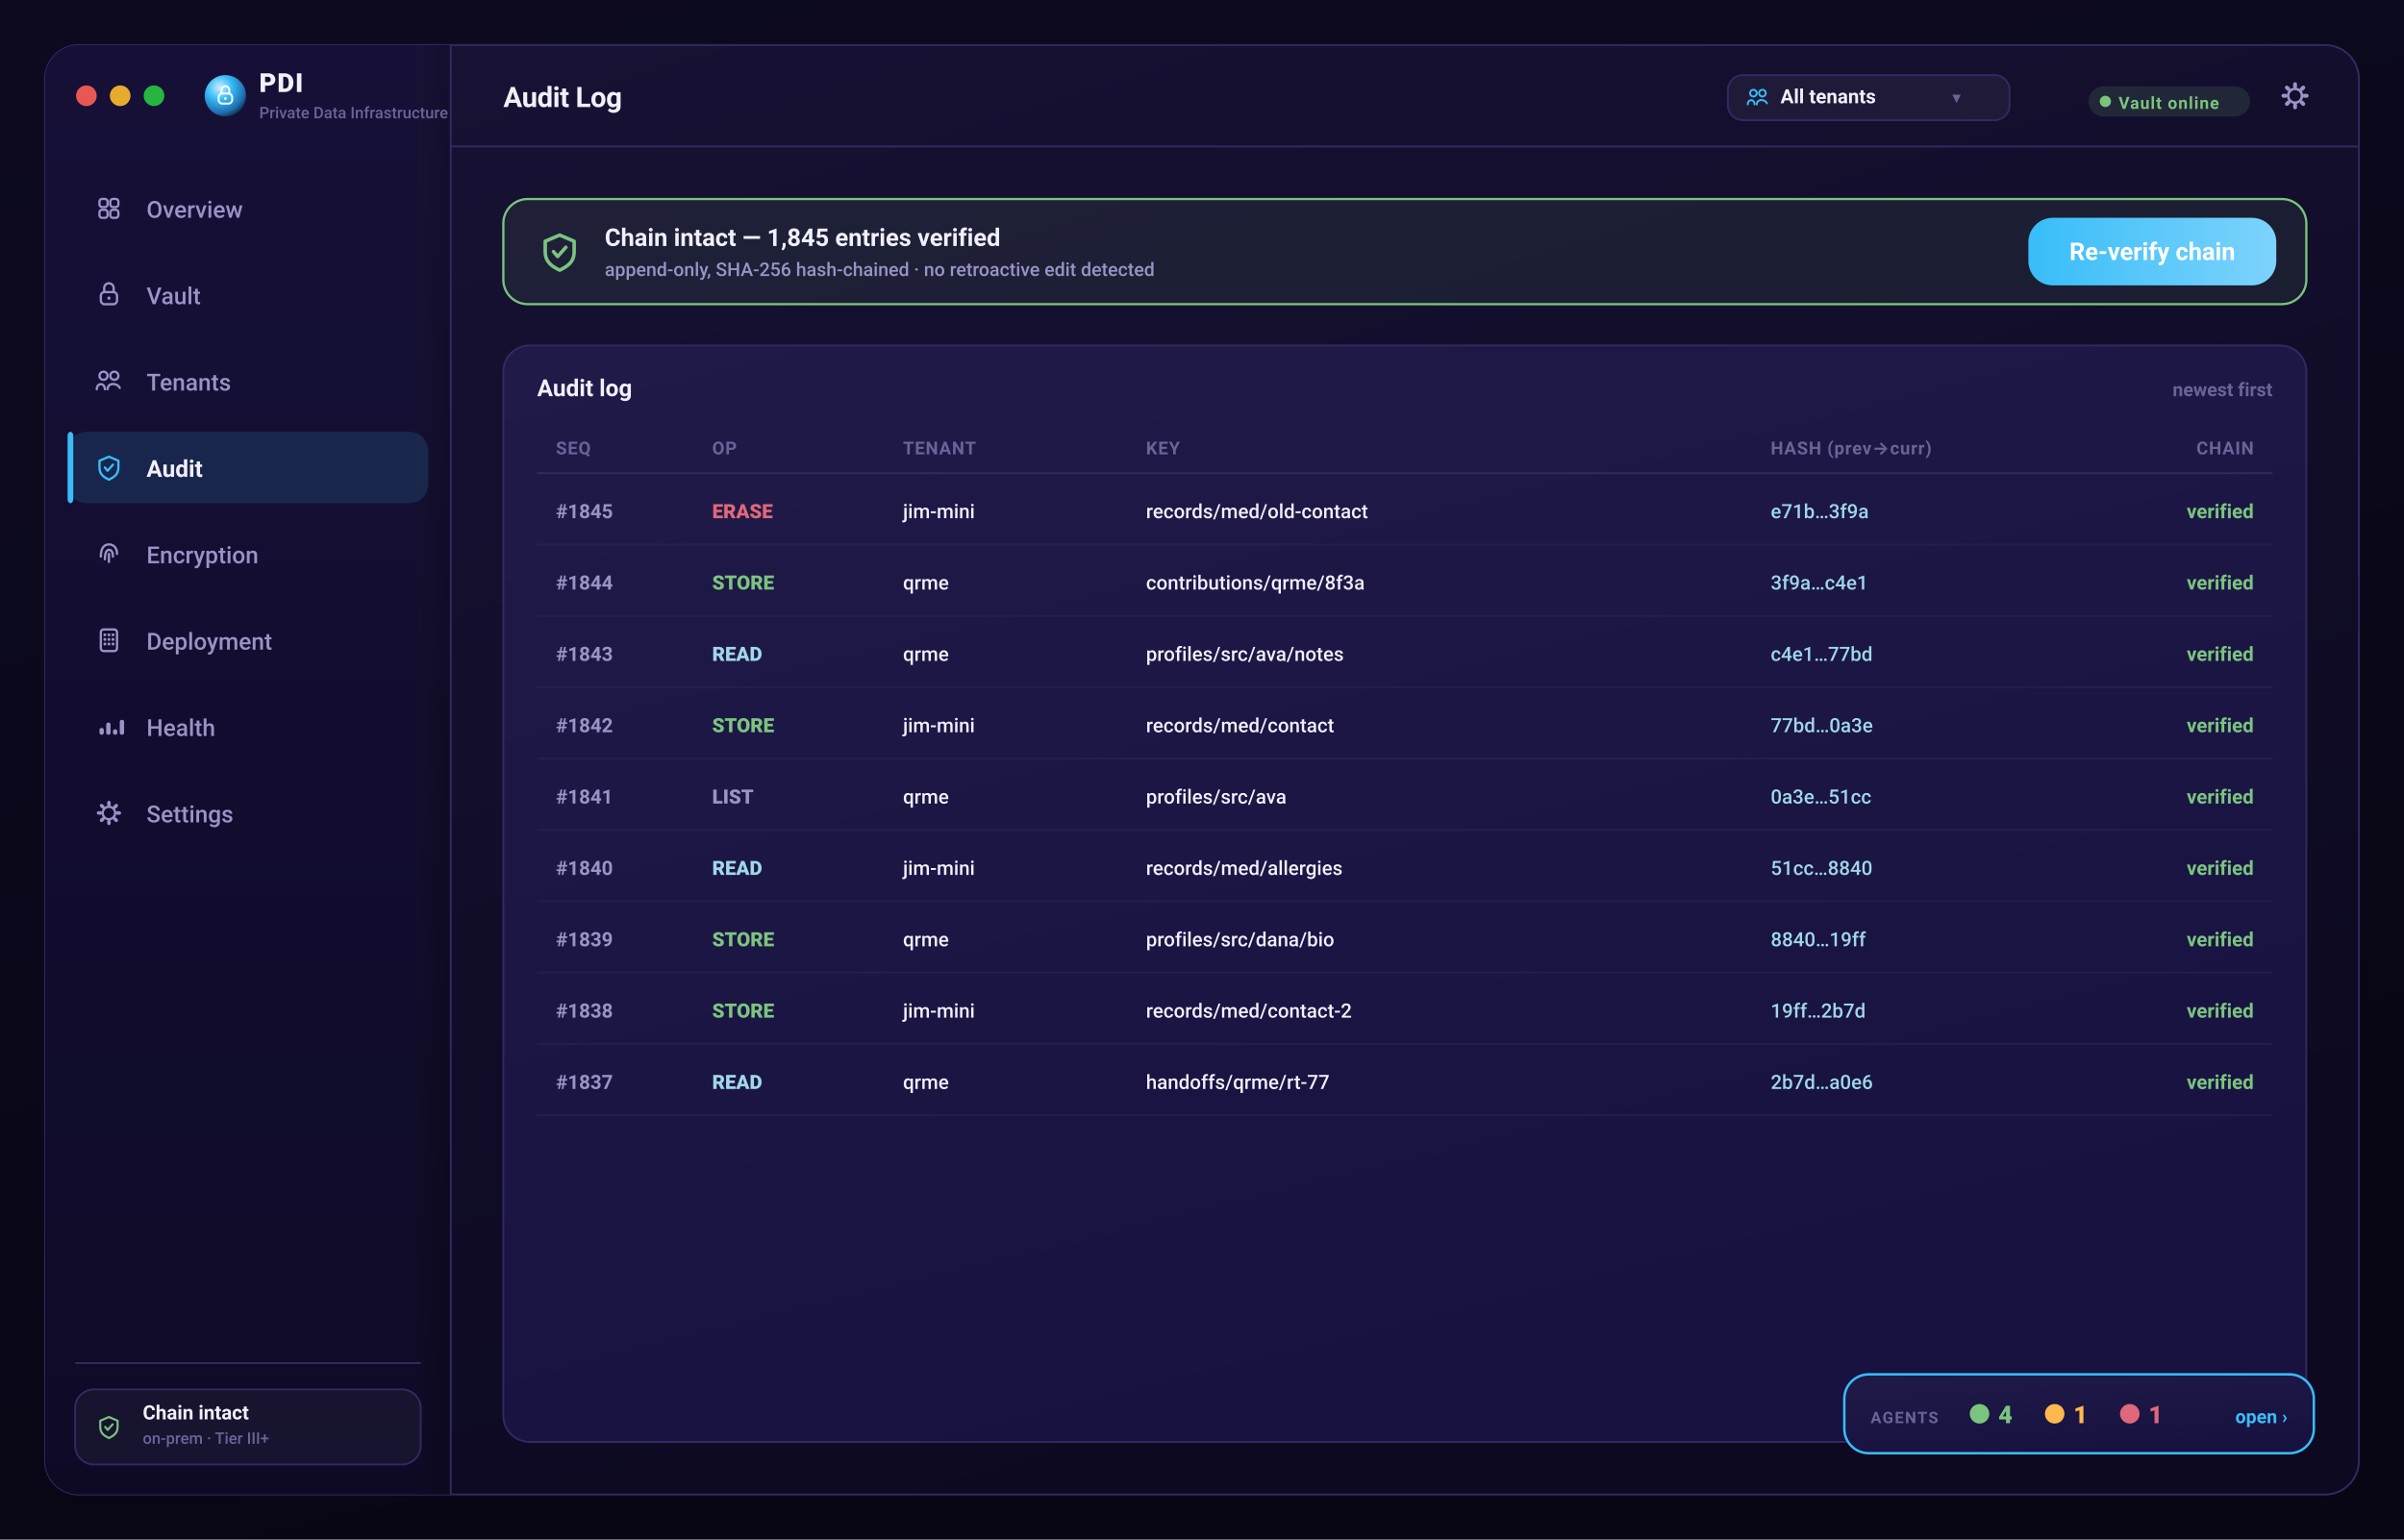
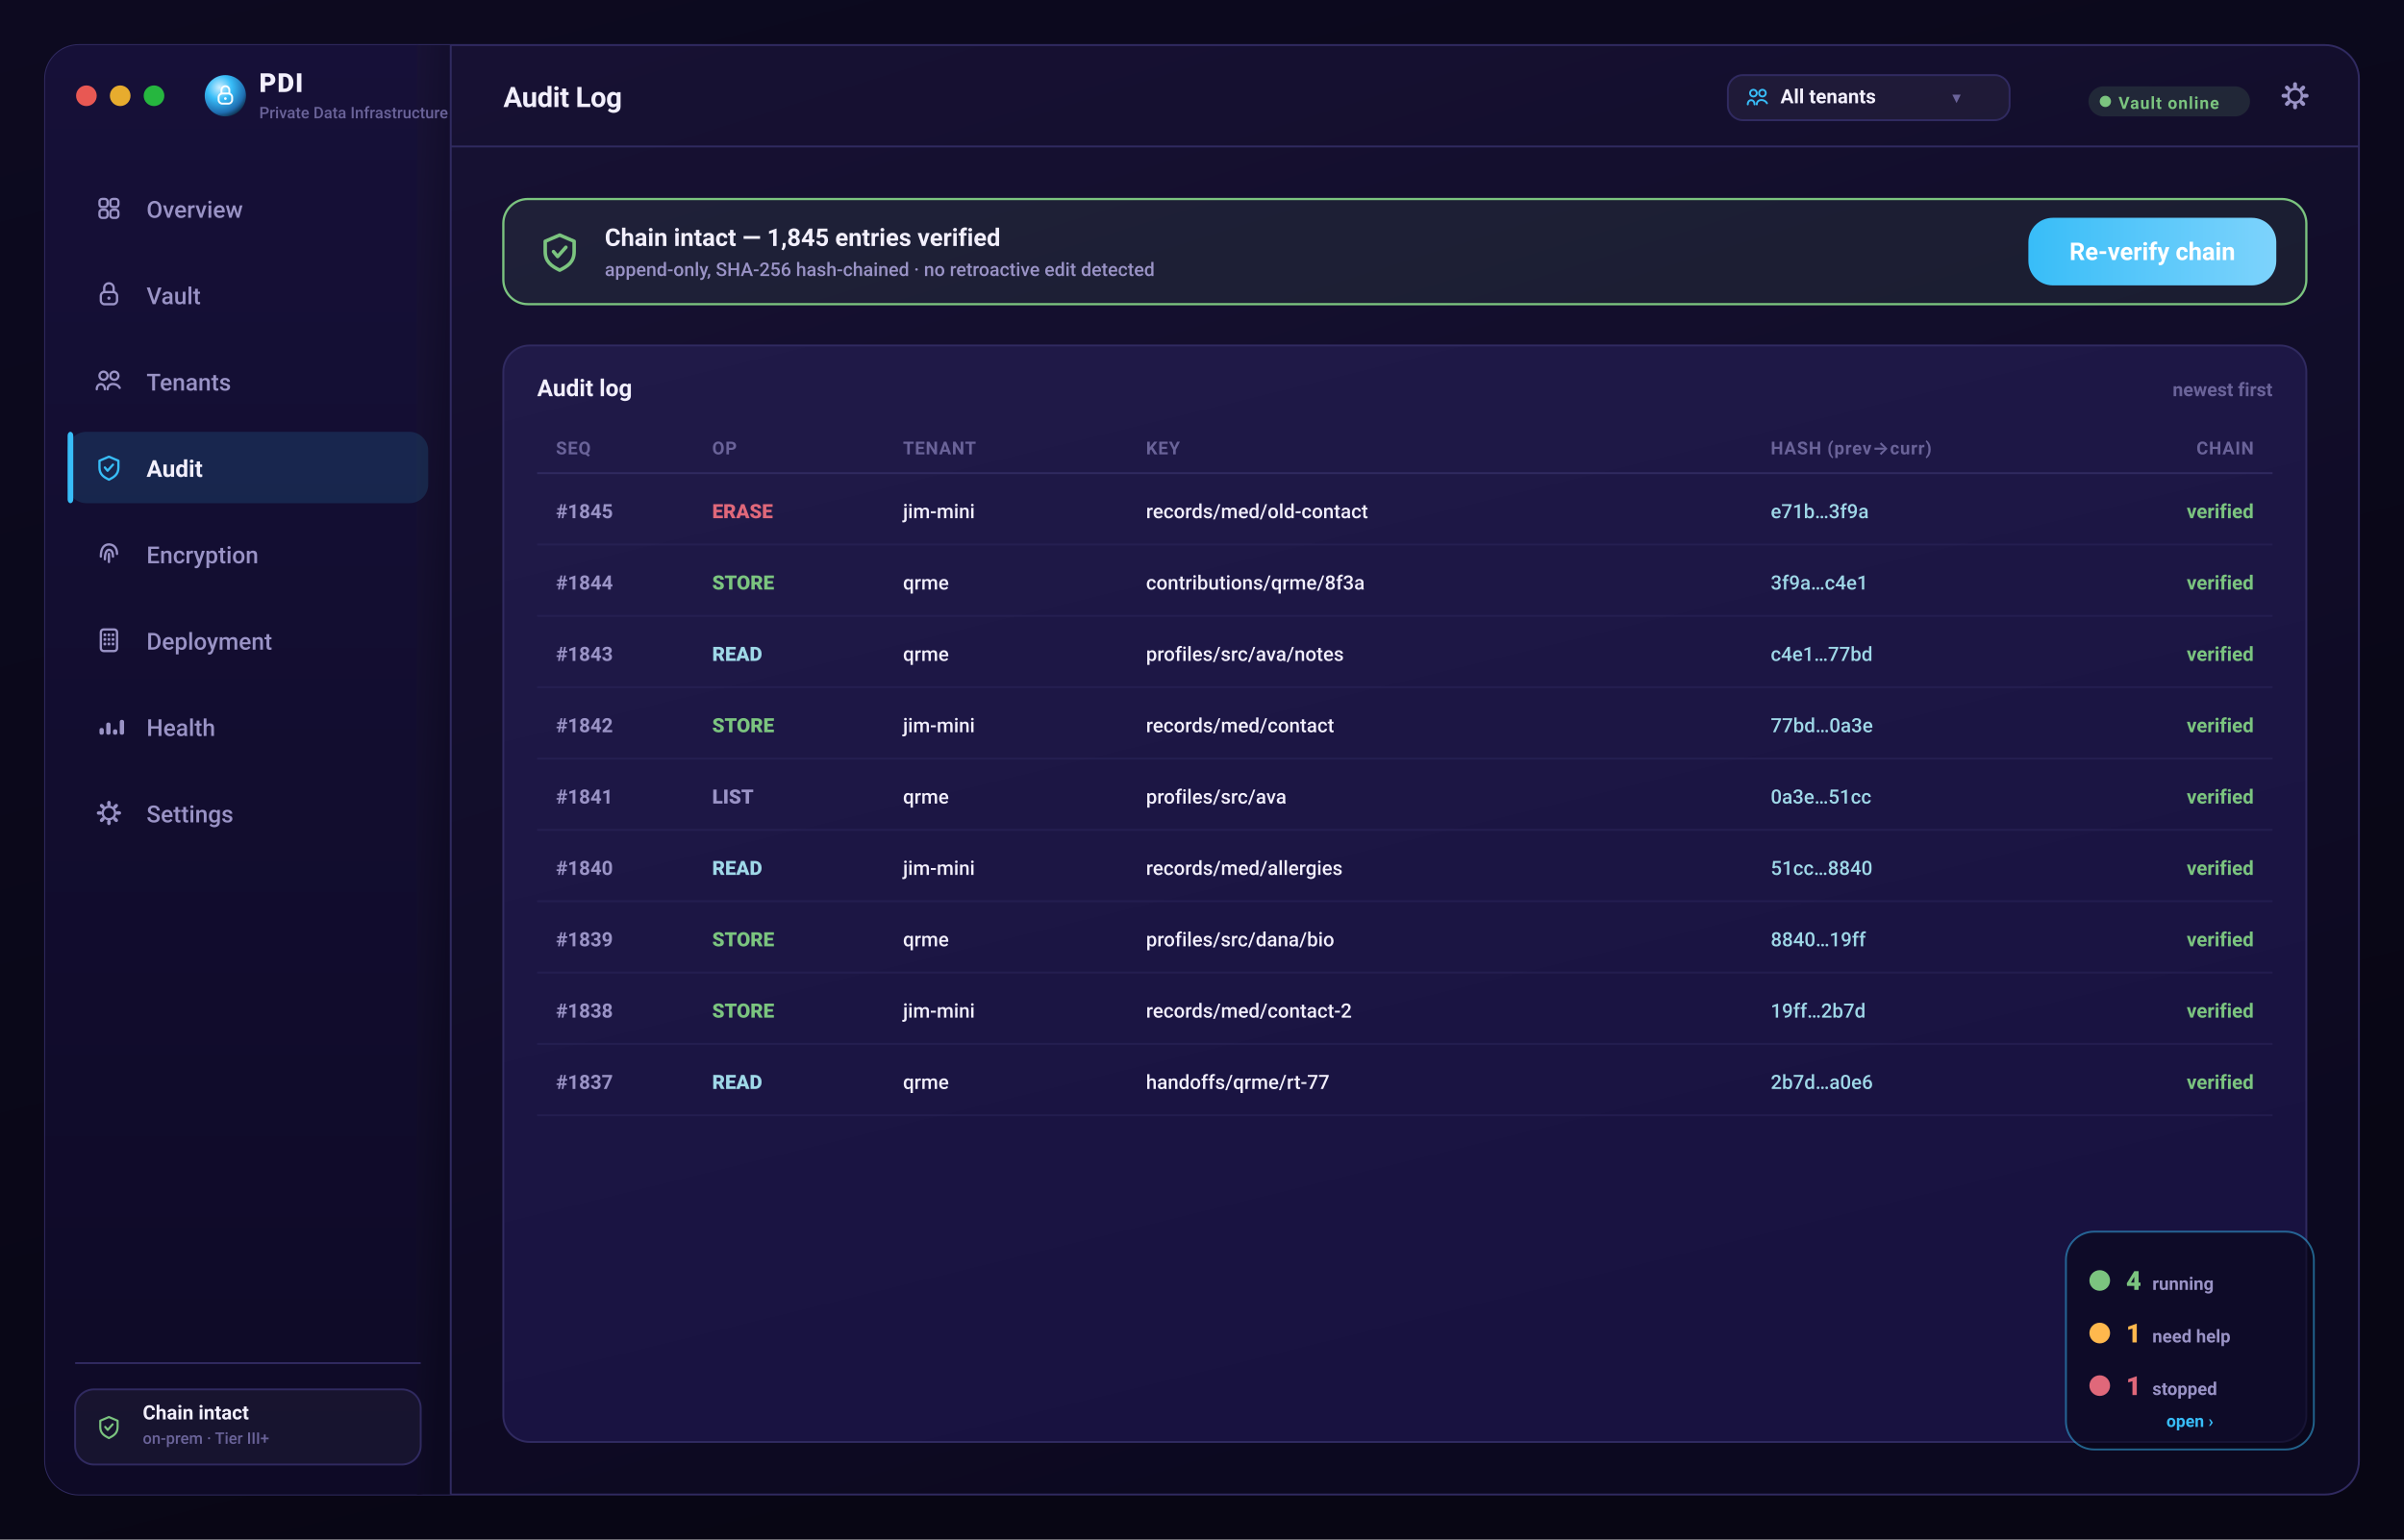
<svg xmlns="http://www.w3.org/2000/svg" width="1280" height="820" viewBox="0 0 1280 820" role="img" aria-label="PDI console — Audit Log">
  <defs>
    <linearGradient id="gPage" x1="0" y1="0" x2="0.4" y2="1">
      <stop offset="0" stop-color="#0d0a20" />
      <stop offset="1" stop-color="#080614" />
    </linearGradient>
    <linearGradient id="gScr" x1="0" y1="0" x2="0.5" y2="1">
      <stop offset="0" stop-color="#181235" />
      <stop offset="1" stop-color="#0c0920" />
    </linearGradient>
    <linearGradient id="gSide" x1="0" y1="0" x2="0" y2="1">
      <stop offset="0" stop-color="#161038" />
      <stop offset="1" stop-color="#0e0a26" />
    </linearGradient>
    <linearGradient id="gCard" x1="0" y1="0" x2="0.4" y2="1">
      <stop offset="0" stop-color="#201a48" />
      <stop offset="1" stop-color="#181240" />
    </linearGradient>
    <linearGradient id="gBrand" x1="0" y1="0" x2="1" y2="0">
      <stop offset="0" stop-color="#38bdf8" />
      <stop offset="1" stop-color="#7dd3fc" />
    </linearGradient>
    <linearGradient id="gAmber" x1="0" y1="0" x2="1" y2="0">
      <stop offset="0" stop-color="#ffb84d" />
      <stop offset="1" stop-color="#ffd27a" />
    </linearGradient>
    <linearGradient id="mG" x1="0" y1="0" x2="1" y2="0">
      <stop offset="0" stop-color="#5fb87a" />
      <stop offset="1" stop-color="#7bc47f" />
    </linearGradient>
    <linearGradient id="mC" x1="0" y1="0" x2="1" y2="0">
      <stop offset="0" stop-color="#6bb6d6" />
      <stop offset="1" stop-color="#9fd8e8" />
    </linearGradient>
    <radialGradient id="orb" cx="36%" cy="30%" r="78%">
      <stop offset="0" stop-color="#cbeeff" />
      <stop offset="38%" stop-color="#38bdf8" />
      <stop offset="78%" stop-color="#1f6fb2" />
      <stop offset="100%" stop-color="#0b2438" />
    </radialGradient>
  </defs>
  <rect x="0.0" y="0.0" width="1280.0" height="820.0" rx="0" fill="url(#gPage)" />
  <rect x="24" y="24" width="1232" height="772" rx="18" fill="url(#gScr)" stroke="#302a60" stroke-width="1" />
  <rect x="24.0" y="24.0" width="216.0" height="772.0" rx="18" fill="url(#gSide)" />
  <rect x="222.0" y="24.0" width="18.0" height="772.0" rx="0" fill="url(#gScr)" />
  <line x1="240" y1="24" x2="240" y2="796" stroke="#302a60" stroke-width="1" />
  <line x1="240" y1="78" x2="1256" y2="78" stroke="#302a60" stroke-width="1" />
  <circle cx="46" cy="51" r="5.5" fill="#ff5f57" opacity="0.9" />
  <circle cx="64" cy="51" r="5.5" fill="#febc2e" opacity="0.9" />
  <circle cx="82" cy="51" r="5.5" fill="#28c840" opacity="0.9" />
  <circle cx="120" cy="51" r="11" fill="url(#orb)" />
  <rect x="116.4" y="49.8" width="7.2" height="5.4" rx="2" fill="none" stroke="rgba(255,255,255,0.95)" stroke-width="1.02" stroke-linecap="round" stroke-linejoin="round" />
  <path d="M117.9 49.8 v-1.8 a2.1 2.1 0 0 1 4.2 0 v1.8" fill="none" stroke="rgba(255,255,255,0.95)" stroke-width="1.02" stroke-linecap="round" stroke-linejoin="round" />
  <circle cx="120" cy="52.5" r="0.72" fill="rgba(255,255,255,0.95)" />
  <text x="138.0" y="49.0" font-family="-apple-system,BlinkMacSystemFont,'SF Pro Display','SF Pro Text','Segoe UI',Roboto,system-ui,sans-serif" font-size="14" font-weight="800" fill="#f2effc" text-anchor="start" letter-spacing="0.5">PDI</text>
  <text x="138.0" y="63.0" font-family="-apple-system,BlinkMacSystemFont,'SF Pro Display','SF Pro Text','Segoe UI',Roboto,system-ui,sans-serif" font-size="8.5" font-weight="500" fill="#6a6399" text-anchor="start">Private Data Infrastructure</text>
  <text x="268.0" y="57.0" font-family="-apple-system,BlinkMacSystemFont,'SF Pro Display','SF Pro Text','Segoe UI',Roboto,system-ui,sans-serif" font-size="15" font-weight="700" fill="#f2effc" text-anchor="start" letter-spacing="-0.2">Audit Log</text>
  <rect x="1220.96" y="43.8" width="2.08" height="3.2" rx="1" transform="rotate(0 1222 51)" fill="#9a93c6" />
  <rect x="1220.96" y="43.8" width="2.08" height="3.2" rx="1" transform="rotate(45 1222 51)" fill="#9a93c6" />
  <rect x="1220.96" y="43.8" width="2.08" height="3.2" rx="1" transform="rotate(90 1222 51)" fill="#9a93c6" />
  <rect x="1220.96" y="43.8" width="2.08" height="3.2" rx="1" transform="rotate(135 1222 51)" fill="#9a93c6" />
  <rect x="1220.96" y="43.8" width="2.08" height="3.2" rx="1" transform="rotate(180 1222 51)" fill="#9a93c6" />
  <rect x="1220.96" y="43.8" width="2.08" height="3.2" rx="1" transform="rotate(225 1222 51)" fill="#9a93c6" />
  <rect x="1220.96" y="43.8" width="2.08" height="3.2" rx="1" transform="rotate(270 1222 51)" fill="#9a93c6" />
  <rect x="1220.96" y="43.8" width="2.08" height="3.2" rx="1" transform="rotate(315 1222 51)" fill="#9a93c6" />
  <circle cx="1222" cy="51" r="3.68" fill="none" stroke="#9a93c6" stroke-width="1.36" stroke-linecap="round" stroke-linejoin="round" />
  <rect x="1112.0" y="46.0" width="86.0" height="16.0" rx="8" fill="rgba(123,196,127,0.14)" />
  <circle cx="1121.0" cy="54" r="3" fill="#7bc47f" />
  <text x="1128.0" y="58.0" font-family="-apple-system,BlinkMacSystemFont,'SF Pro Display','SF Pro Text','Segoe UI',Roboto,system-ui,sans-serif" font-size="9" font-weight="700" fill="#7bc47f" text-anchor="start" letter-spacing="0.5">Vault online</text>
  <rect x="920.0" y="40.0" width="150.0" height="24.0" rx="8" fill="rgba(255,255,255,0.05)" stroke="#302a60" stroke-width="1" />
  <circle cx="933.6" cy="49.6" r="1.8" fill="none" stroke="#38bdf8" stroke-width="1.02" stroke-linecap="round" stroke-linejoin="round" />
  <circle cx="938.4" cy="49.6" r="1.8" fill="none" stroke="#38bdf8" stroke-width="1.02" stroke-linecap="round" stroke-linejoin="round" />
  <path d="M930.6 55.6 c0 -3.0 3.6 -3.0 3.6 0 M935.4 55.6 c0 -3.0 4.2 -3.0 5.4 -0.6" fill="none" stroke="#38bdf8" stroke-width="1.02" stroke-linecap="round" stroke-linejoin="round" />
  <text x="948.0" y="55.0" font-family="-apple-system,BlinkMacSystemFont,'SF Pro Display','SF Pro Text','Segoe UI',Roboto,system-ui,sans-serif" font-size="10.5" font-weight="600" fill="#f2effc" text-anchor="start">All tenants</text>
  <text x="1044.0" y="55.0" font-family="-apple-system,BlinkMacSystemFont,'SF Pro Display','SF Pro Text','Segoe UI',Roboto,system-ui,sans-serif" font-size="9" font-weight="600" fill="#6a6399" text-anchor="end">▾</text>
  <rect x="52.96" y="105.96" width="4.32" height="4.32" rx="1.4" fill="none" stroke="#9a93c6" stroke-width="1.22" stroke-linecap="round" stroke-linejoin="round" />
  <rect x="58.72" y="105.96" width="4.32" height="4.32" rx="1.4" fill="none" stroke="#9a93c6" stroke-width="1.22" stroke-linecap="round" stroke-linejoin="round" />
  <rect x="52.96" y="111.72" width="4.32" height="4.32" rx="1.4" fill="none" stroke="#9a93c6" stroke-width="1.22" stroke-linecap="round" stroke-linejoin="round" />
  <rect x="58.72" y="111.72" width="4.32" height="4.32" rx="1.4" fill="none" stroke="#9a93c6" stroke-width="1.22" stroke-linecap="round" stroke-linejoin="round" />
  <text x="78.0" y="116.0" font-family="-apple-system,BlinkMacSystemFont,'SF Pro Display','SF Pro Text','Segoe UI',Roboto,system-ui,sans-serif" font-size="12.5" font-weight="500" fill="#9a93c6" text-anchor="start">Overview</text>
  <rect x="53.68" y="155.56" width="8.64" height="6.48" rx="2" fill="none" stroke="#9a93c6" stroke-width="1.22" stroke-linecap="round" stroke-linejoin="round" />
  <path d="M55.48 155.56 v-2.16 a2.52 2.52 0 0 1 5.04 0 v2.16" fill="none" stroke="#9a93c6" stroke-width="1.22" stroke-linecap="round" stroke-linejoin="round" />
  <circle cx="58" cy="158.8" r="0.864" fill="#9a93c6" />
  <text x="78.0" y="162.0" font-family="-apple-system,BlinkMacSystemFont,'SF Pro Display','SF Pro Text','Segoe UI',Roboto,system-ui,sans-serif" font-size="12.5" font-weight="500" fill="#9a93c6" text-anchor="start">Vault</text>
  <circle cx="55.12" cy="200.12" r="2.16" fill="none" stroke="#9a93c6" stroke-width="1.22" stroke-linecap="round" stroke-linejoin="round" />
  <circle cx="60.88" cy="200.12" r="2.16" fill="none" stroke="#9a93c6" stroke-width="1.22" stroke-linecap="round" stroke-linejoin="round" />
  <path d="M51.52 207.32 c0 -3.6 4.32 -3.6 4.32 0 M57.28 207.32 c0 -3.6 5.04 -3.6 6.48 -0.72" fill="none" stroke="#9a93c6" stroke-width="1.22" stroke-linecap="round" stroke-linejoin="round" />
  <text x="78.0" y="208.0" font-family="-apple-system,BlinkMacSystemFont,'SF Pro Display','SF Pro Text','Segoe UI',Roboto,system-ui,sans-serif" font-size="12.5" font-weight="500" fill="#9a93c6" text-anchor="start">Tenants</text>
  <rect x="36.0" y="230.0" width="192.0" height="38.0" rx="10" fill="rgba(56,189,248,0.14)" />
  <rect x="36.0" y="230.0" width="3.0" height="38.0" rx="2" fill="#38bdf8" />
  <path d="M58 243.24 l5.04 2.16 v3.6 c0 3.6 -2.16 5.04 -5.04 6.48 c-2.88 -1.44 -5.04 -2.88 -5.04 -6.48 v-3.6 Z" fill="none" stroke="#38bdf8" stroke-width="1.22" stroke-linecap="round" stroke-linejoin="round" />
  <path d="M55.84 249 l1.44 1.728 2.88 -3.24" fill="none" stroke="#38bdf8" stroke-width="1.22" stroke-linecap="round" stroke-linejoin="round" />
  <text x="78.0" y="254.0" font-family="-apple-system,BlinkMacSystemFont,'SF Pro Display','SF Pro Text','Segoe UI',Roboto,system-ui,sans-serif" font-size="12.5" font-weight="650" fill="#f2effc" text-anchor="start">Audit</text>
  <path d="M53.68 296.44 c0 -5.04 2.16 -6.48 4.32 -6.48 c2.16 0 4.32 1.44 4.32 5.04" fill="none" stroke="#9a93c6" stroke-width="1.22" stroke-linecap="round" stroke-linejoin="round" />
  <path d="M55.84 297.88 c0 -4.32 1.44 -5.04 2.16 -5.04 c1.44 0 2.16 1.44 2.16 3.6" fill="none" stroke="#9a93c6" stroke-width="1.22" stroke-linecap="round" stroke-linejoin="round" />
  <path d="M58 299.32 v-4.32" fill="none" stroke="#9a93c6" stroke-width="1.22" stroke-linecap="round" stroke-linejoin="round" />
  <text x="78.0" y="300.0" font-family="-apple-system,BlinkMacSystemFont,'SF Pro Display','SF Pro Text','Segoe UI',Roboto,system-ui,sans-serif" font-size="12.5" font-weight="500" fill="#9a93c6" text-anchor="start">Encryption</text>
  <rect x="53.68" y="335.24" width="8.64" height="11.52" rx="1.5" fill="none" stroke="#9a93c6" stroke-width="1.22" stroke-linecap="round" stroke-linejoin="round" />
  <rect x="55.12" y="337.4" width="1.44" height="1.44" rx="0.4" fill="#9a93c6" />
  <rect x="57.28" y="337.4" width="1.44" height="1.44" rx="0.4" fill="#9a93c6" />
  <rect x="59.44" y="337.4" width="1.44" height="1.44" rx="0.4" fill="#9a93c6" />
  <rect x="55.12" y="339.848" width="1.44" height="1.44" rx="0.4" fill="#9a93c6" />
  <rect x="57.28" y="339.848" width="1.44" height="1.44" rx="0.4" fill="#9a93c6" />
  <rect x="59.44" y="339.848" width="1.44" height="1.44" rx="0.4" fill="#9a93c6" />
  <rect x="55.12" y="342.296" width="1.44" height="1.44" rx="0.4" fill="#9a93c6" />
  <rect x="57.28" y="342.296" width="1.44" height="1.44" rx="0.4" fill="#9a93c6" />
  <rect x="59.44" y="342.296" width="1.44" height="1.44" rx="0.4" fill="#9a93c6" />
  <text x="78.0" y="346.0" font-family="-apple-system,BlinkMacSystemFont,'SF Pro Display','SF Pro Text','Segoe UI',Roboto,system-ui,sans-serif" font-size="12.5" font-weight="500" fill="#9a93c6" text-anchor="start">Deployment</text>
  <rect x="52.96" y="387.72" width="2.304" height="3.6" rx="1" fill="#9a93c6" />
  <rect x="56.56" y="384.84" width="2.304" height="6.48" rx="1" fill="#9a93c6" />
  <rect x="60.16" y="388.44" width="2.304" height="2.88" rx="1" fill="#9a93c6" />
  <rect x="63.76" y="383.4" width="2.304" height="7.92" rx="1" fill="#9a93c6" />
  <text x="78.0" y="392.0" font-family="-apple-system,BlinkMacSystemFont,'SF Pro Display','SF Pro Text','Segoe UI',Roboto,system-ui,sans-serif" font-size="12.5" font-weight="500" fill="#9a93c6" text-anchor="start">Health</text>
  <rect x="57.064" y="426.52" width="1.872" height="2.88" rx="1" transform="rotate(0 58 433)" fill="#9a93c6" />
  <rect x="57.064" y="426.52" width="1.872" height="2.88" rx="1" transform="rotate(45 58 433)" fill="#9a93c6" />
  <rect x="57.064" y="426.52" width="1.872" height="2.88" rx="1" transform="rotate(90 58 433)" fill="#9a93c6" />
  <rect x="57.064" y="426.52" width="1.872" height="2.88" rx="1" transform="rotate(135 58 433)" fill="#9a93c6" />
  <rect x="57.064" y="426.52" width="1.872" height="2.88" rx="1" transform="rotate(180 58 433)" fill="#9a93c6" />
  <rect x="57.064" y="426.52" width="1.872" height="2.88" rx="1" transform="rotate(225 58 433)" fill="#9a93c6" />
  <rect x="57.064" y="426.52" width="1.872" height="2.88" rx="1" transform="rotate(270 58 433)" fill="#9a93c6" />
  <rect x="57.064" y="426.52" width="1.872" height="2.88" rx="1" transform="rotate(315 58 433)" fill="#9a93c6" />
  <circle cx="58" cy="433" r="3.312" fill="none" stroke="#9a93c6" stroke-width="1.22" stroke-linecap="round" stroke-linejoin="round" />
  <text x="78.0" y="438.0" font-family="-apple-system,BlinkMacSystemFont,'SF Pro Display','SF Pro Text','Segoe UI',Roboto,system-ui,sans-serif" font-size="12.5" font-weight="500" fill="#9a93c6" text-anchor="start">Settings</text>
  <line x1="40" y1="726" x2="224" y2="726" stroke="#302a60" stroke-width="1" />
  <rect x="40.0" y="740.0" width="184.0" height="40.0" rx="10" fill="rgba(255,255,255,0.04)" stroke="#302a60" stroke-width="1" />
  <path d="M58 754.72 l4.62 1.98 v3.3 c0 3.3 -1.98 4.62 -4.62 5.94 c-2.64 -1.32 -4.62 -2.64 -4.62 -5.94 v-3.3 Z" fill="none" stroke="#7bc47f" stroke-width="1.12" stroke-linecap="round" stroke-linejoin="round" />
  <path d="M56.02 760 l1.32 1.584 2.64 -2.97" fill="none" stroke="#7bc47f" stroke-width="1.12" stroke-linecap="round" stroke-linejoin="round" />
  <text x="76.0" y="756.0" font-family="-apple-system,BlinkMacSystemFont,'SF Pro Display','SF Pro Text','Segoe UI',Roboto,system-ui,sans-serif" font-size="10.5" font-weight="650" fill="#f2effc" text-anchor="start">Chain intact</text>
  <text x="76.0" y="769.0" font-family="-apple-system,BlinkMacSystemFont,'SF Pro Display','SF Pro Text','Segoe UI',Roboto,system-ui,sans-serif" font-size="8.5" font-weight="500" fill="#6a6399" text-anchor="start">on-prem · Tier III+</text>
  <marker id="ah" markerWidth="8" markerHeight="8" refX="6" refY="3" orient="auto">
    <path d="M0 0 L6 3 L0 6 Z" fill="#6a6399" />
  </marker>
  <rect x="268.0" y="106.0" width="960.0" height="56.0" rx="13" fill="rgba(123,196,127,0.09)" stroke="#7bc47f" stroke-width="1.2" />
  <path d="M298 125.2 l7.7 3.3 v5.5 c0 5.5 -3.3 7.7 -7.7 9.9 c-4.4 -2.2 -7.7 -4.4 -7.7 -9.9 v-5.5 Z" fill="none" stroke="#7bc47f" stroke-width="1.87" stroke-linecap="round" stroke-linejoin="round" />
  <path d="M294.7 134 l2.2 2.64 4.4 -4.95" fill="none" stroke="#7bc47f" stroke-width="1.87" stroke-linecap="round" stroke-linejoin="round" />
  <text x="322.0" y="131.0" font-family="-apple-system,BlinkMacSystemFont,'SF Pro Display','SF Pro Text','Segoe UI',Roboto,system-ui,sans-serif" font-size="13" font-weight="700" fill="#f2effc" text-anchor="start">Chain intact — 1,845 entries verified</text>
  <text x="322.0" y="147.0" font-family="-apple-system,BlinkMacSystemFont,'SF Pro Display','SF Pro Text','Segoe UI',Roboto,system-ui,sans-serif" font-size="10" font-weight="500" fill="#9a93c6" text-anchor="start">append-only, SHA-256 hash-chained · no retroactive edit detected</text>
  <rect x="1080.0" y="116.0" width="132.0" height="36.0" rx="13" fill="url(#gBrand)" />
  <text x="1146.0" y="138.5" font-family="-apple-system,BlinkMacSystemFont,'SF Pro Display','SF Pro Text','Segoe UI',Roboto,system-ui,sans-serif" font-size="13" font-weight="700" fill="#fff" text-anchor="middle">Re-verify chain</text>
  <rect x="268.0" y="184.0" width="960.0" height="584.0" rx="14" fill="url(#gCard)" stroke="#302a60" stroke-width="1" />
  <text x="286.0" y="211.0" font-family="-apple-system,BlinkMacSystemFont,'SF Pro Display','SF Pro Text','Segoe UI',Roboto,system-ui,sans-serif" font-size="12.5" font-weight="700" fill="#f2effc" text-anchor="start">Audit log</text>
  <text x="1210.0" y="211.0" font-family="-apple-system,BlinkMacSystemFont,'SF Pro Display','SF Pro Text','Segoe UI',Roboto,system-ui,sans-serif" font-size="10" font-weight="600" fill="#6a6399" text-anchor="end">newest first</text>
  <text x="296.0" y="242.0" font-family="-apple-system,BlinkMacSystemFont,'SF Pro Display','SF Pro Text','Segoe UI',Roboto,system-ui,sans-serif" font-size="9.5" font-weight="700" fill="#6a6399" text-anchor="start" letter-spacing="0.4">SEQ</text>
  <text x="379.2" y="242.0" font-family="-apple-system,BlinkMacSystemFont,'SF Pro Display','SF Pro Text','Segoe UI',Roboto,system-ui,sans-serif" font-size="9.5" font-weight="700" fill="#6a6399" text-anchor="start" letter-spacing="0.4">OP</text>
  <text x="480.8" y="242.0" font-family="-apple-system,BlinkMacSystemFont,'SF Pro Display','SF Pro Text','Segoe UI',Roboto,system-ui,sans-serif" font-size="9.5" font-weight="700" fill="#6a6399" text-anchor="start" letter-spacing="0.4">TENANT</text>
  <text x="610.2" y="242.0" font-family="-apple-system,BlinkMacSystemFont,'SF Pro Display','SF Pro Text','Segoe UI',Roboto,system-ui,sans-serif" font-size="9.5" font-weight="700" fill="#6a6399" text-anchor="start" letter-spacing="0.4">KEY</text>
  <text x="942.8" y="242.0" font-family="-apple-system,BlinkMacSystemFont,'SF Pro Display','SF Pro Text','Segoe UI',Roboto,system-ui,sans-serif" font-size="9.5" font-weight="700" fill="#6a6399" text-anchor="start" letter-spacing="0.4">HASH  (prev→curr)</text>
  <text x="1200.0" y="242.0" font-family="-apple-system,BlinkMacSystemFont,'SF Pro Display','SF Pro Text','Segoe UI',Roboto,system-ui,sans-serif" font-size="9.5" font-weight="700" fill="#6a6399" text-anchor="end" letter-spacing="0.4">CHAIN</text>
  <line x1="286" y1="252" x2="1210" y2="252" stroke="#302a60" stroke-width="1" />
  <text x="296.0" y="276.0" font-family="-apple-system,BlinkMacSystemFont,'SF Pro Display','SF Pro Text','Segoe UI',Roboto,system-ui,sans-serif" font-size="10.5" font-weight="600" fill="#9a93c6" text-anchor="start">#1845</text>
  <text x="379.2" y="276.0" font-family="-apple-system,BlinkMacSystemFont,'SF Pro Display','SF Pro Text','Segoe UI',Roboto,system-ui,sans-serif" font-size="10.5" font-weight="800" fill="#e0687a" text-anchor="start">ERASE</text>
  <text x="480.8" y="276.0" font-family="-apple-system,BlinkMacSystemFont,'SF Pro Display','SF Pro Text','Segoe UI',Roboto,system-ui,sans-serif" font-size="10.5" font-weight="500" fill="#f2effc" text-anchor="start">jim-mini</text>
  <text x="610.2" y="276.0" font-family="-apple-system,BlinkMacSystemFont,'SF Pro Display','SF Pro Text','Segoe UI',Roboto,system-ui,sans-serif" font-size="10.5" font-weight="500" fill="#f2effc" text-anchor="start">records/med/old-contact</text>
  <text x="942.8" y="276.0" font-family="-apple-system,BlinkMacSystemFont,'SF Pro Display','SF Pro Text','Segoe UI',Roboto,system-ui,sans-serif" font-size="10.5" font-weight="500" fill="#9fd8e8" text-anchor="start">e71b…3f9a</text>
  <text x="1200.0" y="276.0" font-family="-apple-system,BlinkMacSystemFont,'SF Pro Display','SF Pro Text','Segoe UI',Roboto,system-ui,sans-serif" font-size="10.5" font-weight="600" fill="#7bc47f" text-anchor="end">verified</text>
  <line x1="286" y1="290" x2="1210" y2="290" stroke="rgba(48,42,96,0.45)" stroke-width="1" />
  <text x="296.0" y="314.0" font-family="-apple-system,BlinkMacSystemFont,'SF Pro Display','SF Pro Text','Segoe UI',Roboto,system-ui,sans-serif" font-size="10.5" font-weight="600" fill="#9a93c6" text-anchor="start">#1844</text>
  <text x="379.2" y="314.0" font-family="-apple-system,BlinkMacSystemFont,'SF Pro Display','SF Pro Text','Segoe UI',Roboto,system-ui,sans-serif" font-size="10.5" font-weight="800" fill="#7bc47f" text-anchor="start">STORE</text>
  <text x="480.8" y="314.0" font-family="-apple-system,BlinkMacSystemFont,'SF Pro Display','SF Pro Text','Segoe UI',Roboto,system-ui,sans-serif" font-size="10.5" font-weight="500" fill="#f2effc" text-anchor="start">qrme</text>
  <text x="610.2" y="314.0" font-family="-apple-system,BlinkMacSystemFont,'SF Pro Display','SF Pro Text','Segoe UI',Roboto,system-ui,sans-serif" font-size="10.5" font-weight="500" fill="#f2effc" text-anchor="start">contributions/qrme/8f3a</text>
  <text x="942.8" y="314.0" font-family="-apple-system,BlinkMacSystemFont,'SF Pro Display','SF Pro Text','Segoe UI',Roboto,system-ui,sans-serif" font-size="10.5" font-weight="500" fill="#9fd8e8" text-anchor="start">3f9a…c4e1</text>
  <text x="1200.0" y="314.0" font-family="-apple-system,BlinkMacSystemFont,'SF Pro Display','SF Pro Text','Segoe UI',Roboto,system-ui,sans-serif" font-size="10.5" font-weight="600" fill="#7bc47f" text-anchor="end">verified</text>
  <line x1="286" y1="328" x2="1210" y2="328" stroke="rgba(48,42,96,0.45)" stroke-width="1" />
  <text x="296.0" y="352.0" font-family="-apple-system,BlinkMacSystemFont,'SF Pro Display','SF Pro Text','Segoe UI',Roboto,system-ui,sans-serif" font-size="10.5" font-weight="600" fill="#9a93c6" text-anchor="start">#1843</text>
  <text x="379.2" y="352.0" font-family="-apple-system,BlinkMacSystemFont,'SF Pro Display','SF Pro Text','Segoe UI',Roboto,system-ui,sans-serif" font-size="10.5" font-weight="800" fill="#9fd8e8" text-anchor="start">READ</text>
  <text x="480.8" y="352.0" font-family="-apple-system,BlinkMacSystemFont,'SF Pro Display','SF Pro Text','Segoe UI',Roboto,system-ui,sans-serif" font-size="10.5" font-weight="500" fill="#f2effc" text-anchor="start">qrme</text>
  <text x="610.2" y="352.0" font-family="-apple-system,BlinkMacSystemFont,'SF Pro Display','SF Pro Text','Segoe UI',Roboto,system-ui,sans-serif" font-size="10.5" font-weight="500" fill="#f2effc" text-anchor="start">profiles/src/ava/notes</text>
  <text x="942.8" y="352.0" font-family="-apple-system,BlinkMacSystemFont,'SF Pro Display','SF Pro Text','Segoe UI',Roboto,system-ui,sans-serif" font-size="10.5" font-weight="500" fill="#9fd8e8" text-anchor="start">c4e1…77bd</text>
  <text x="1200.0" y="352.0" font-family="-apple-system,BlinkMacSystemFont,'SF Pro Display','SF Pro Text','Segoe UI',Roboto,system-ui,sans-serif" font-size="10.5" font-weight="600" fill="#7bc47f" text-anchor="end">verified</text>
  <line x1="286" y1="366" x2="1210" y2="366" stroke="rgba(48,42,96,0.45)" stroke-width="1" />
  <text x="296.0" y="390.0" font-family="-apple-system,BlinkMacSystemFont,'SF Pro Display','SF Pro Text','Segoe UI',Roboto,system-ui,sans-serif" font-size="10.5" font-weight="600" fill="#9a93c6" text-anchor="start">#1842</text>
  <text x="379.2" y="390.0" font-family="-apple-system,BlinkMacSystemFont,'SF Pro Display','SF Pro Text','Segoe UI',Roboto,system-ui,sans-serif" font-size="10.5" font-weight="800" fill="#7bc47f" text-anchor="start">STORE</text>
  <text x="480.8" y="390.0" font-family="-apple-system,BlinkMacSystemFont,'SF Pro Display','SF Pro Text','Segoe UI',Roboto,system-ui,sans-serif" font-size="10.5" font-weight="500" fill="#f2effc" text-anchor="start">jim-mini</text>
  <text x="610.2" y="390.0" font-family="-apple-system,BlinkMacSystemFont,'SF Pro Display','SF Pro Text','Segoe UI',Roboto,system-ui,sans-serif" font-size="10.5" font-weight="500" fill="#f2effc" text-anchor="start">records/med/contact</text>
  <text x="942.8" y="390.0" font-family="-apple-system,BlinkMacSystemFont,'SF Pro Display','SF Pro Text','Segoe UI',Roboto,system-ui,sans-serif" font-size="10.5" font-weight="500" fill="#9fd8e8" text-anchor="start">77bd…0a3e</text>
  <text x="1200.0" y="390.0" font-family="-apple-system,BlinkMacSystemFont,'SF Pro Display','SF Pro Text','Segoe UI',Roboto,system-ui,sans-serif" font-size="10.5" font-weight="600" fill="#7bc47f" text-anchor="end">verified</text>
  <line x1="286" y1="404" x2="1210" y2="404" stroke="rgba(48,42,96,0.45)" stroke-width="1" />
  <text x="296.0" y="428.0" font-family="-apple-system,BlinkMacSystemFont,'SF Pro Display','SF Pro Text','Segoe UI',Roboto,system-ui,sans-serif" font-size="10.5" font-weight="600" fill="#9a93c6" text-anchor="start">#1841</text>
  <text x="379.2" y="428.0" font-family="-apple-system,BlinkMacSystemFont,'SF Pro Display','SF Pro Text','Segoe UI',Roboto,system-ui,sans-serif" font-size="10.5" font-weight="800" fill="#9a93c6" text-anchor="start">LIST</text>
  <text x="480.8" y="428.0" font-family="-apple-system,BlinkMacSystemFont,'SF Pro Display','SF Pro Text','Segoe UI',Roboto,system-ui,sans-serif" font-size="10.5" font-weight="500" fill="#f2effc" text-anchor="start">qrme</text>
  <text x="610.2" y="428.0" font-family="-apple-system,BlinkMacSystemFont,'SF Pro Display','SF Pro Text','Segoe UI',Roboto,system-ui,sans-serif" font-size="10.5" font-weight="500" fill="#f2effc" text-anchor="start">profiles/src/ava</text>
  <text x="942.8" y="428.0" font-family="-apple-system,BlinkMacSystemFont,'SF Pro Display','SF Pro Text','Segoe UI',Roboto,system-ui,sans-serif" font-size="10.5" font-weight="500" fill="#9fd8e8" text-anchor="start">0a3e…51cc</text>
  <text x="1200.0" y="428.0" font-family="-apple-system,BlinkMacSystemFont,'SF Pro Display','SF Pro Text','Segoe UI',Roboto,system-ui,sans-serif" font-size="10.5" font-weight="600" fill="#7bc47f" text-anchor="end">verified</text>
  <line x1="286" y1="442" x2="1210" y2="442" stroke="rgba(48,42,96,0.45)" stroke-width="1" />
  <text x="296.0" y="466.0" font-family="-apple-system,BlinkMacSystemFont,'SF Pro Display','SF Pro Text','Segoe UI',Roboto,system-ui,sans-serif" font-size="10.5" font-weight="600" fill="#9a93c6" text-anchor="start">#1840</text>
  <text x="379.2" y="466.0" font-family="-apple-system,BlinkMacSystemFont,'SF Pro Display','SF Pro Text','Segoe UI',Roboto,system-ui,sans-serif" font-size="10.5" font-weight="800" fill="#9fd8e8" text-anchor="start">READ</text>
  <text x="480.8" y="466.0" font-family="-apple-system,BlinkMacSystemFont,'SF Pro Display','SF Pro Text','Segoe UI',Roboto,system-ui,sans-serif" font-size="10.5" font-weight="500" fill="#f2effc" text-anchor="start">jim-mini</text>
  <text x="610.2" y="466.0" font-family="-apple-system,BlinkMacSystemFont,'SF Pro Display','SF Pro Text','Segoe UI',Roboto,system-ui,sans-serif" font-size="10.5" font-weight="500" fill="#f2effc" text-anchor="start">records/med/allergies</text>
  <text x="942.8" y="466.0" font-family="-apple-system,BlinkMacSystemFont,'SF Pro Display','SF Pro Text','Segoe UI',Roboto,system-ui,sans-serif" font-size="10.5" font-weight="500" fill="#9fd8e8" text-anchor="start">51cc…8840</text>
  <text x="1200.0" y="466.0" font-family="-apple-system,BlinkMacSystemFont,'SF Pro Display','SF Pro Text','Segoe UI',Roboto,system-ui,sans-serif" font-size="10.5" font-weight="600" fill="#7bc47f" text-anchor="end">verified</text>
  <line x1="286" y1="480" x2="1210" y2="480" stroke="rgba(48,42,96,0.45)" stroke-width="1" />
  <text x="296.0" y="504.0" font-family="-apple-system,BlinkMacSystemFont,'SF Pro Display','SF Pro Text','Segoe UI',Roboto,system-ui,sans-serif" font-size="10.5" font-weight="600" fill="#9a93c6" text-anchor="start">#1839</text>
  <text x="379.2" y="504.0" font-family="-apple-system,BlinkMacSystemFont,'SF Pro Display','SF Pro Text','Segoe UI',Roboto,system-ui,sans-serif" font-size="10.5" font-weight="800" fill="#7bc47f" text-anchor="start">STORE</text>
  <text x="480.8" y="504.0" font-family="-apple-system,BlinkMacSystemFont,'SF Pro Display','SF Pro Text','Segoe UI',Roboto,system-ui,sans-serif" font-size="10.5" font-weight="500" fill="#f2effc" text-anchor="start">qrme</text>
  <text x="610.2" y="504.0" font-family="-apple-system,BlinkMacSystemFont,'SF Pro Display','SF Pro Text','Segoe UI',Roboto,system-ui,sans-serif" font-size="10.5" font-weight="500" fill="#f2effc" text-anchor="start">profiles/src/dana/bio</text>
  <text x="942.8" y="504.0" font-family="-apple-system,BlinkMacSystemFont,'SF Pro Display','SF Pro Text','Segoe UI',Roboto,system-ui,sans-serif" font-size="10.5" font-weight="500" fill="#9fd8e8" text-anchor="start">8840…19ff</text>
  <text x="1200.0" y="504.0" font-family="-apple-system,BlinkMacSystemFont,'SF Pro Display','SF Pro Text','Segoe UI',Roboto,system-ui,sans-serif" font-size="10.5" font-weight="600" fill="#7bc47f" text-anchor="end">verified</text>
  <line x1="286" y1="518" x2="1210" y2="518" stroke="rgba(48,42,96,0.45)" stroke-width="1" />
  <text x="296.0" y="542.0" font-family="-apple-system,BlinkMacSystemFont,'SF Pro Display','SF Pro Text','Segoe UI',Roboto,system-ui,sans-serif" font-size="10.5" font-weight="600" fill="#9a93c6" text-anchor="start">#1838</text>
  <text x="379.2" y="542.0" font-family="-apple-system,BlinkMacSystemFont,'SF Pro Display','SF Pro Text','Segoe UI',Roboto,system-ui,sans-serif" font-size="10.5" font-weight="800" fill="#7bc47f" text-anchor="start">STORE</text>
  <text x="480.8" y="542.0" font-family="-apple-system,BlinkMacSystemFont,'SF Pro Display','SF Pro Text','Segoe UI',Roboto,system-ui,sans-serif" font-size="10.5" font-weight="500" fill="#f2effc" text-anchor="start">jim-mini</text>
  <text x="610.2" y="542.0" font-family="-apple-system,BlinkMacSystemFont,'SF Pro Display','SF Pro Text','Segoe UI',Roboto,system-ui,sans-serif" font-size="10.5" font-weight="500" fill="#f2effc" text-anchor="start">records/med/contact-2</text>
  <text x="942.8" y="542.0" font-family="-apple-system,BlinkMacSystemFont,'SF Pro Display','SF Pro Text','Segoe UI',Roboto,system-ui,sans-serif" font-size="10.5" font-weight="500" fill="#9fd8e8" text-anchor="start">19ff…2b7d</text>
  <text x="1200.0" y="542.0" font-family="-apple-system,BlinkMacSystemFont,'SF Pro Display','SF Pro Text','Segoe UI',Roboto,system-ui,sans-serif" font-size="10.5" font-weight="600" fill="#7bc47f" text-anchor="end">verified</text>
  <line x1="286" y1="556" x2="1210" y2="556" stroke="rgba(48,42,96,0.45)" stroke-width="1" />
  <text x="296.0" y="580.0" font-family="-apple-system,BlinkMacSystemFont,'SF Pro Display','SF Pro Text','Segoe UI',Roboto,system-ui,sans-serif" font-size="10.5" font-weight="600" fill="#9a93c6" text-anchor="start">#1837</text>
  <text x="379.2" y="580.0" font-family="-apple-system,BlinkMacSystemFont,'SF Pro Display','SF Pro Text','Segoe UI',Roboto,system-ui,sans-serif" font-size="10.5" font-weight="800" fill="#9fd8e8" text-anchor="start">READ</text>
  <text x="480.8" y="580.0" font-family="-apple-system,BlinkMacSystemFont,'SF Pro Display','SF Pro Text','Segoe UI',Roboto,system-ui,sans-serif" font-size="10.5" font-weight="500" fill="#f2effc" text-anchor="start">qrme</text>
  <text x="610.2" y="580.0" font-family="-apple-system,BlinkMacSystemFont,'SF Pro Display','SF Pro Text','Segoe UI',Roboto,system-ui,sans-serif" font-size="10.5" font-weight="500" fill="#f2effc" text-anchor="start">handoffs/qrme/rt-77</text>
  <text x="942.8" y="580.0" font-family="-apple-system,BlinkMacSystemFont,'SF Pro Display','SF Pro Text','Segoe UI',Roboto,system-ui,sans-serif" font-size="10.5" font-weight="500" fill="#9fd8e8" text-anchor="start">2b7d…a0e6</text>
  <text x="1200.0" y="580.0" font-family="-apple-system,BlinkMacSystemFont,'SF Pro Display','SF Pro Text','Segoe UI',Roboto,system-ui,sans-serif" font-size="10.5" font-weight="600" fill="#7bc47f" text-anchor="end">verified</text>
  <line x1="286" y1="594" x2="1210" y2="594" stroke="rgba(48,42,96,0.45)" stroke-width="1" />
-   <rect x="982.0" y="732.0" width="250.0" height="42.0" rx="13" fill="url(#gCard)" stroke="#38bdf8" stroke-width="1.3" />
-   <text x="996.0" y="758.0" font-family="-apple-system,BlinkMacSystemFont,'SF Pro Display','SF Pro Text','Segoe UI',Roboto,system-ui,sans-serif" font-size="8.5" font-weight="700" fill="#6a6399" text-anchor="start" letter-spacing="0.7">AGENTS</text>
-   <circle cx="1054" cy="753" r="5.2" fill="#7bc47f" />
-   <text x="1064.0" y="758.0" font-family="-apple-system,BlinkMacSystemFont,'SF Pro Display','SF Pro Text','Segoe UI',Roboto,system-ui,sans-serif" font-size="13" font-weight="800" fill="#7bc47f" text-anchor="start">4</text>
-   <circle cx="1094" cy="753" r="5.2" fill="#ffb84d" />
-   <text x="1104.0" y="758.0" font-family="-apple-system,BlinkMacSystemFont,'SF Pro Display','SF Pro Text','Segoe UI',Roboto,system-ui,sans-serif" font-size="13" font-weight="800" fill="#ffb84d" text-anchor="start">1</text>
-   <circle cx="1134" cy="753" r="5.2" fill="#e0687a" />
-   <text x="1144.0" y="758.0" font-family="-apple-system,BlinkMacSystemFont,'SF Pro Display','SF Pro Text','Segoe UI',Roboto,system-ui,sans-serif" font-size="13" font-weight="800" fill="#e0687a" text-anchor="start">1</text>
-   <text x="1218.0" y="758.0" font-family="-apple-system,BlinkMacSystemFont,'SF Pro Display','SF Pro Text','Segoe UI',Roboto,system-ui,sans-serif" font-size="10" font-weight="700" fill="#38bdf8" text-anchor="end">open ›</text>
+   <rect x="1100.0" y="656.0" width="132.0" height="116.0" rx="15" fill="rgba(9,7,26,0.62)" stroke="rgba(56,189,248,0.5)" stroke-width="1" />
+   <circle cx="1118" cy="682" r="5.5" fill="#7bc47f" />
+   <text x="1132.0" y="687.0" font-family="-apple-system,BlinkMacSystemFont,'SF Pro Display','SF Pro Text','Segoe UI',Roboto,system-ui,sans-serif" font-size="14" font-weight="800" fill="#7bc47f" text-anchor="start">4</text>
+   <text x="1146.0" y="687.0" font-family="-apple-system,BlinkMacSystemFont,'SF Pro Display','SF Pro Text','Segoe UI',Roboto,system-ui,sans-serif" font-size="9.5" font-weight="600" fill="#9a93c6" text-anchor="start">running</text>
+   <circle cx="1118" cy="710" r="5.5" fill="#ffb84d" />
+   <text x="1132.0" y="715.0" font-family="-apple-system,BlinkMacSystemFont,'SF Pro Display','SF Pro Text','Segoe UI',Roboto,system-ui,sans-serif" font-size="14" font-weight="800" fill="#ffb84d" text-anchor="start">1</text>
+   <text x="1146.0" y="715.0" font-family="-apple-system,BlinkMacSystemFont,'SF Pro Display','SF Pro Text','Segoe UI',Roboto,system-ui,sans-serif" font-size="9.5" font-weight="600" fill="#9a93c6" text-anchor="start">need help</text>
+   <circle cx="1118" cy="738" r="5.5" fill="#e0687a" />
+   <text x="1132.0" y="743.0" font-family="-apple-system,BlinkMacSystemFont,'SF Pro Display','SF Pro Text','Segoe UI',Roboto,system-ui,sans-serif" font-size="14" font-weight="800" fill="#e0687a" text-anchor="start">1</text>
+   <text x="1146.0" y="743.0" font-family="-apple-system,BlinkMacSystemFont,'SF Pro Display','SF Pro Text','Segoe UI',Roboto,system-ui,sans-serif" font-size="9.5" font-weight="600" fill="#9a93c6" text-anchor="start">stopped</text>
+   <text x="1166.0" y="760.0" font-family="-apple-system,BlinkMacSystemFont,'SF Pro Display','SF Pro Text','Segoe UI',Roboto,system-ui,sans-serif" font-size="9" font-weight="700" fill="#38bdf8" text-anchor="middle">open ›</text>
</svg>
